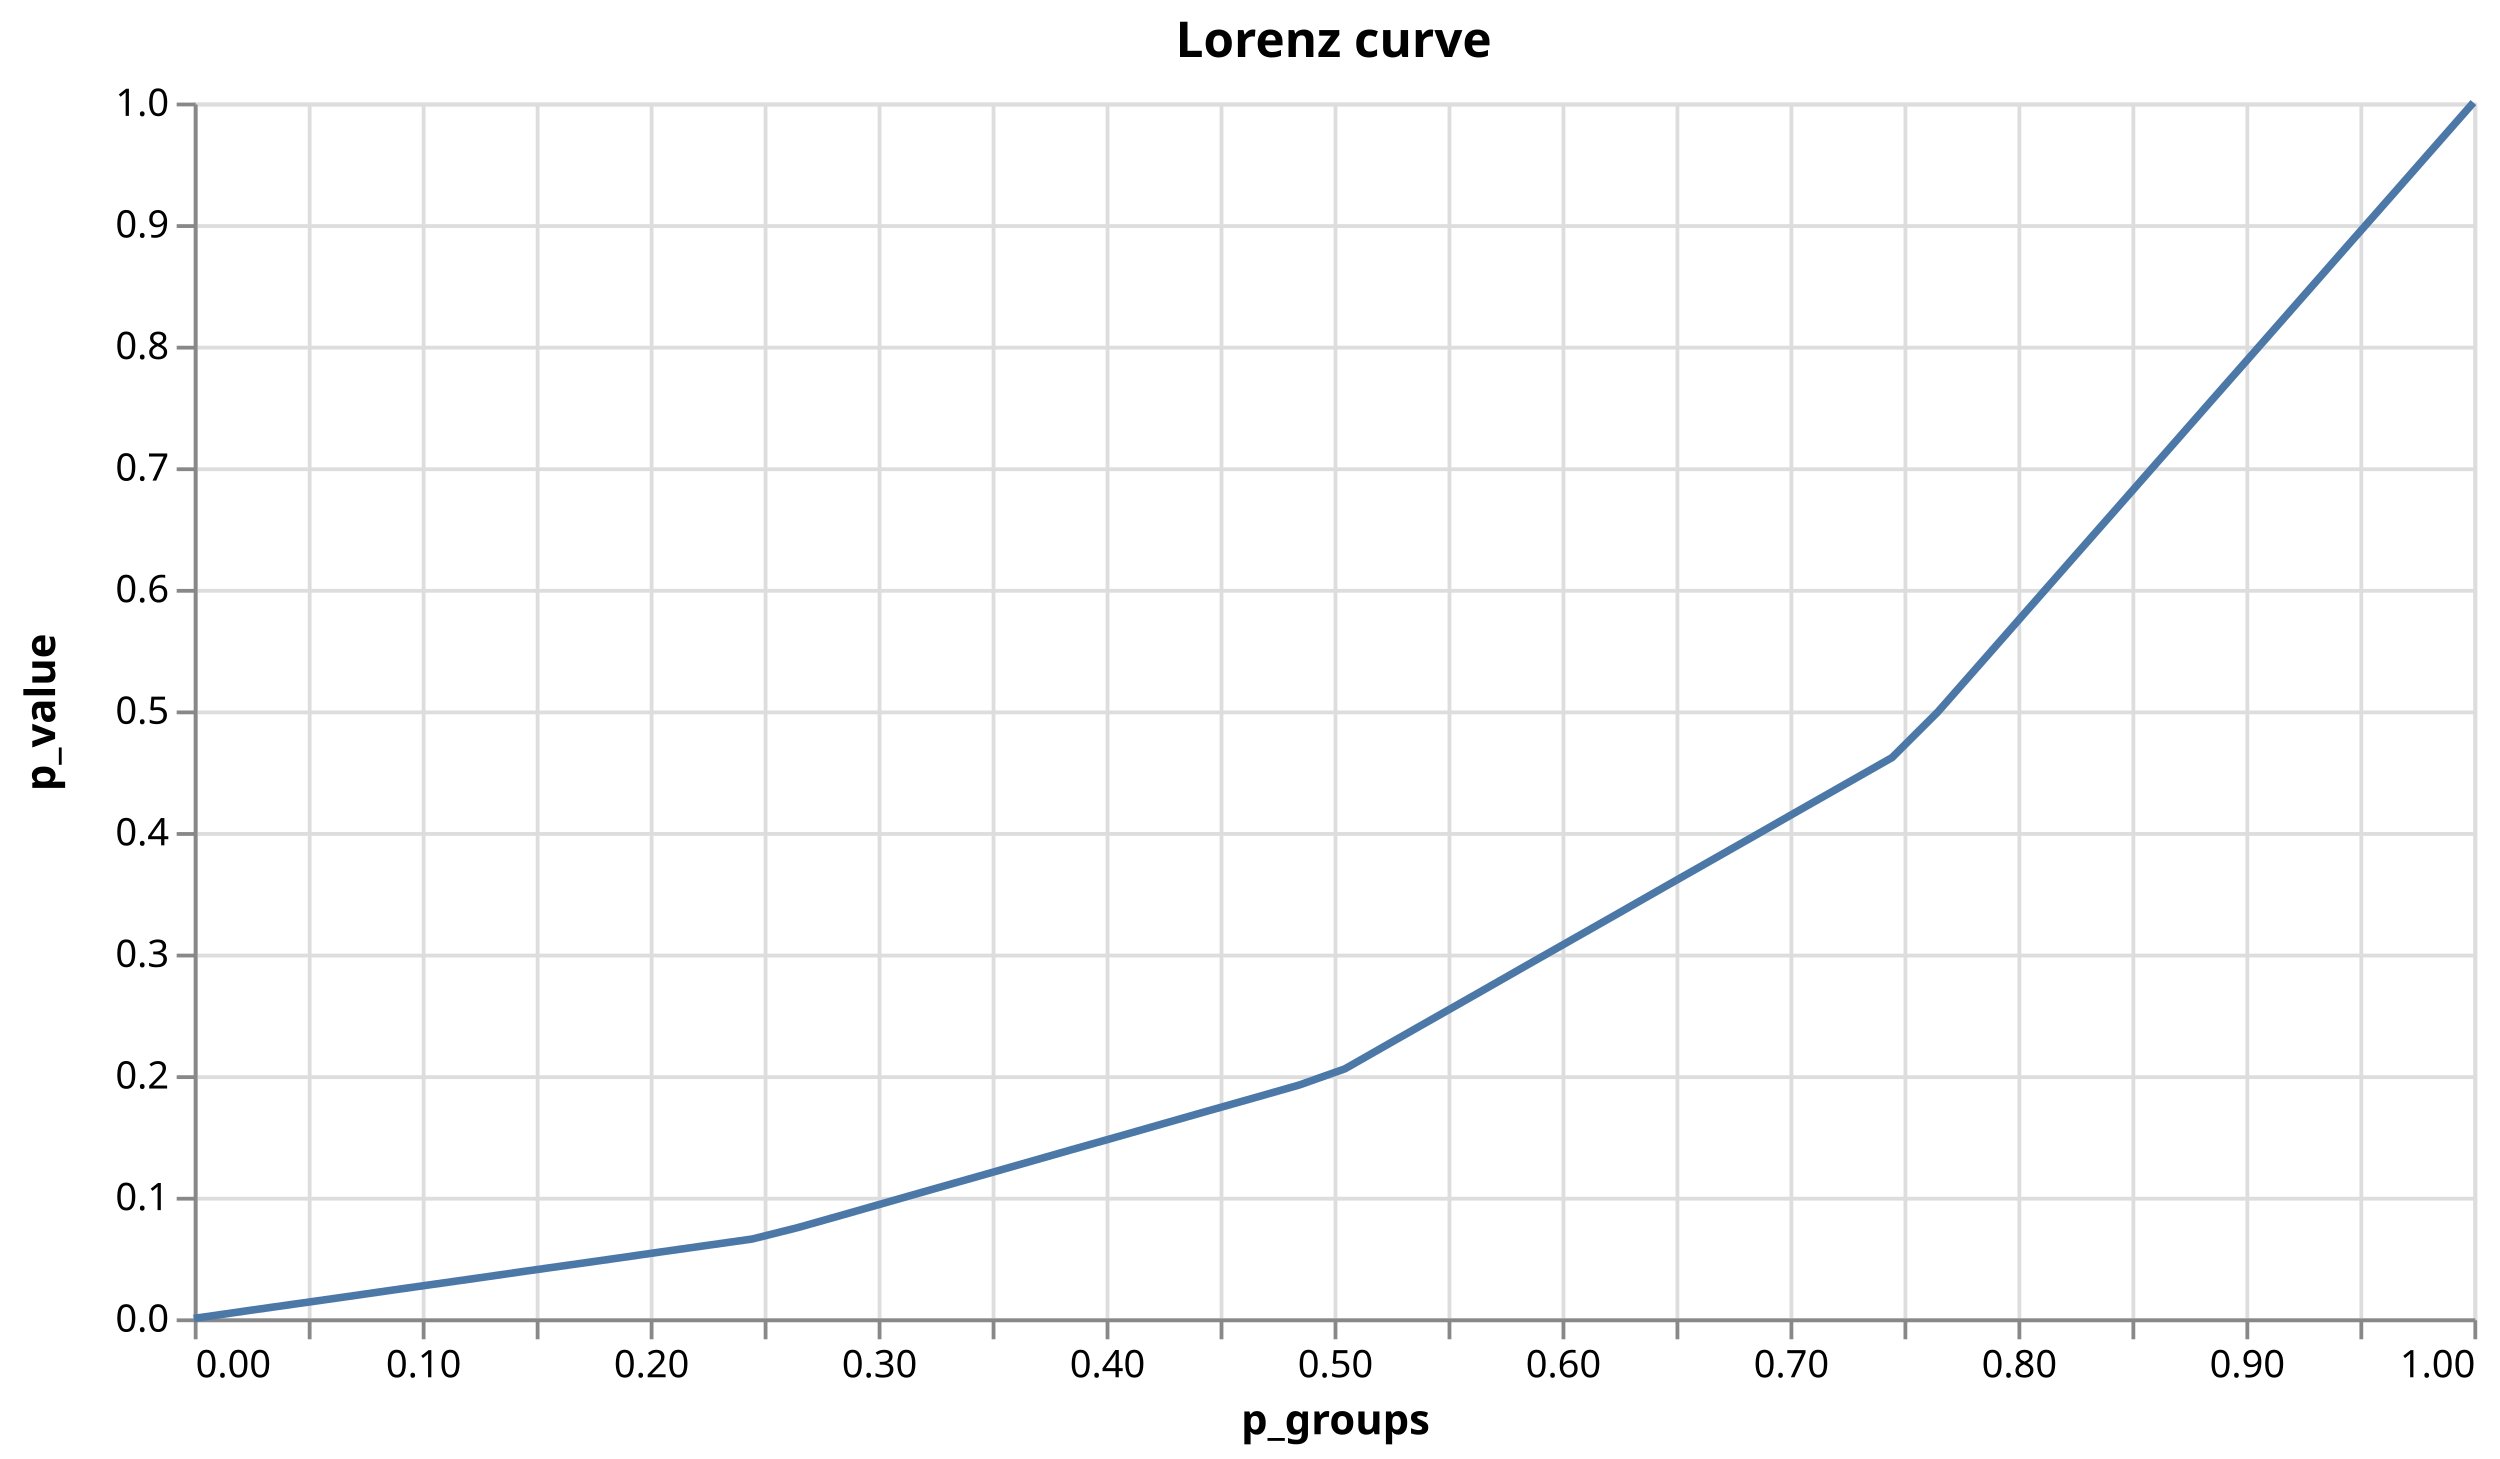
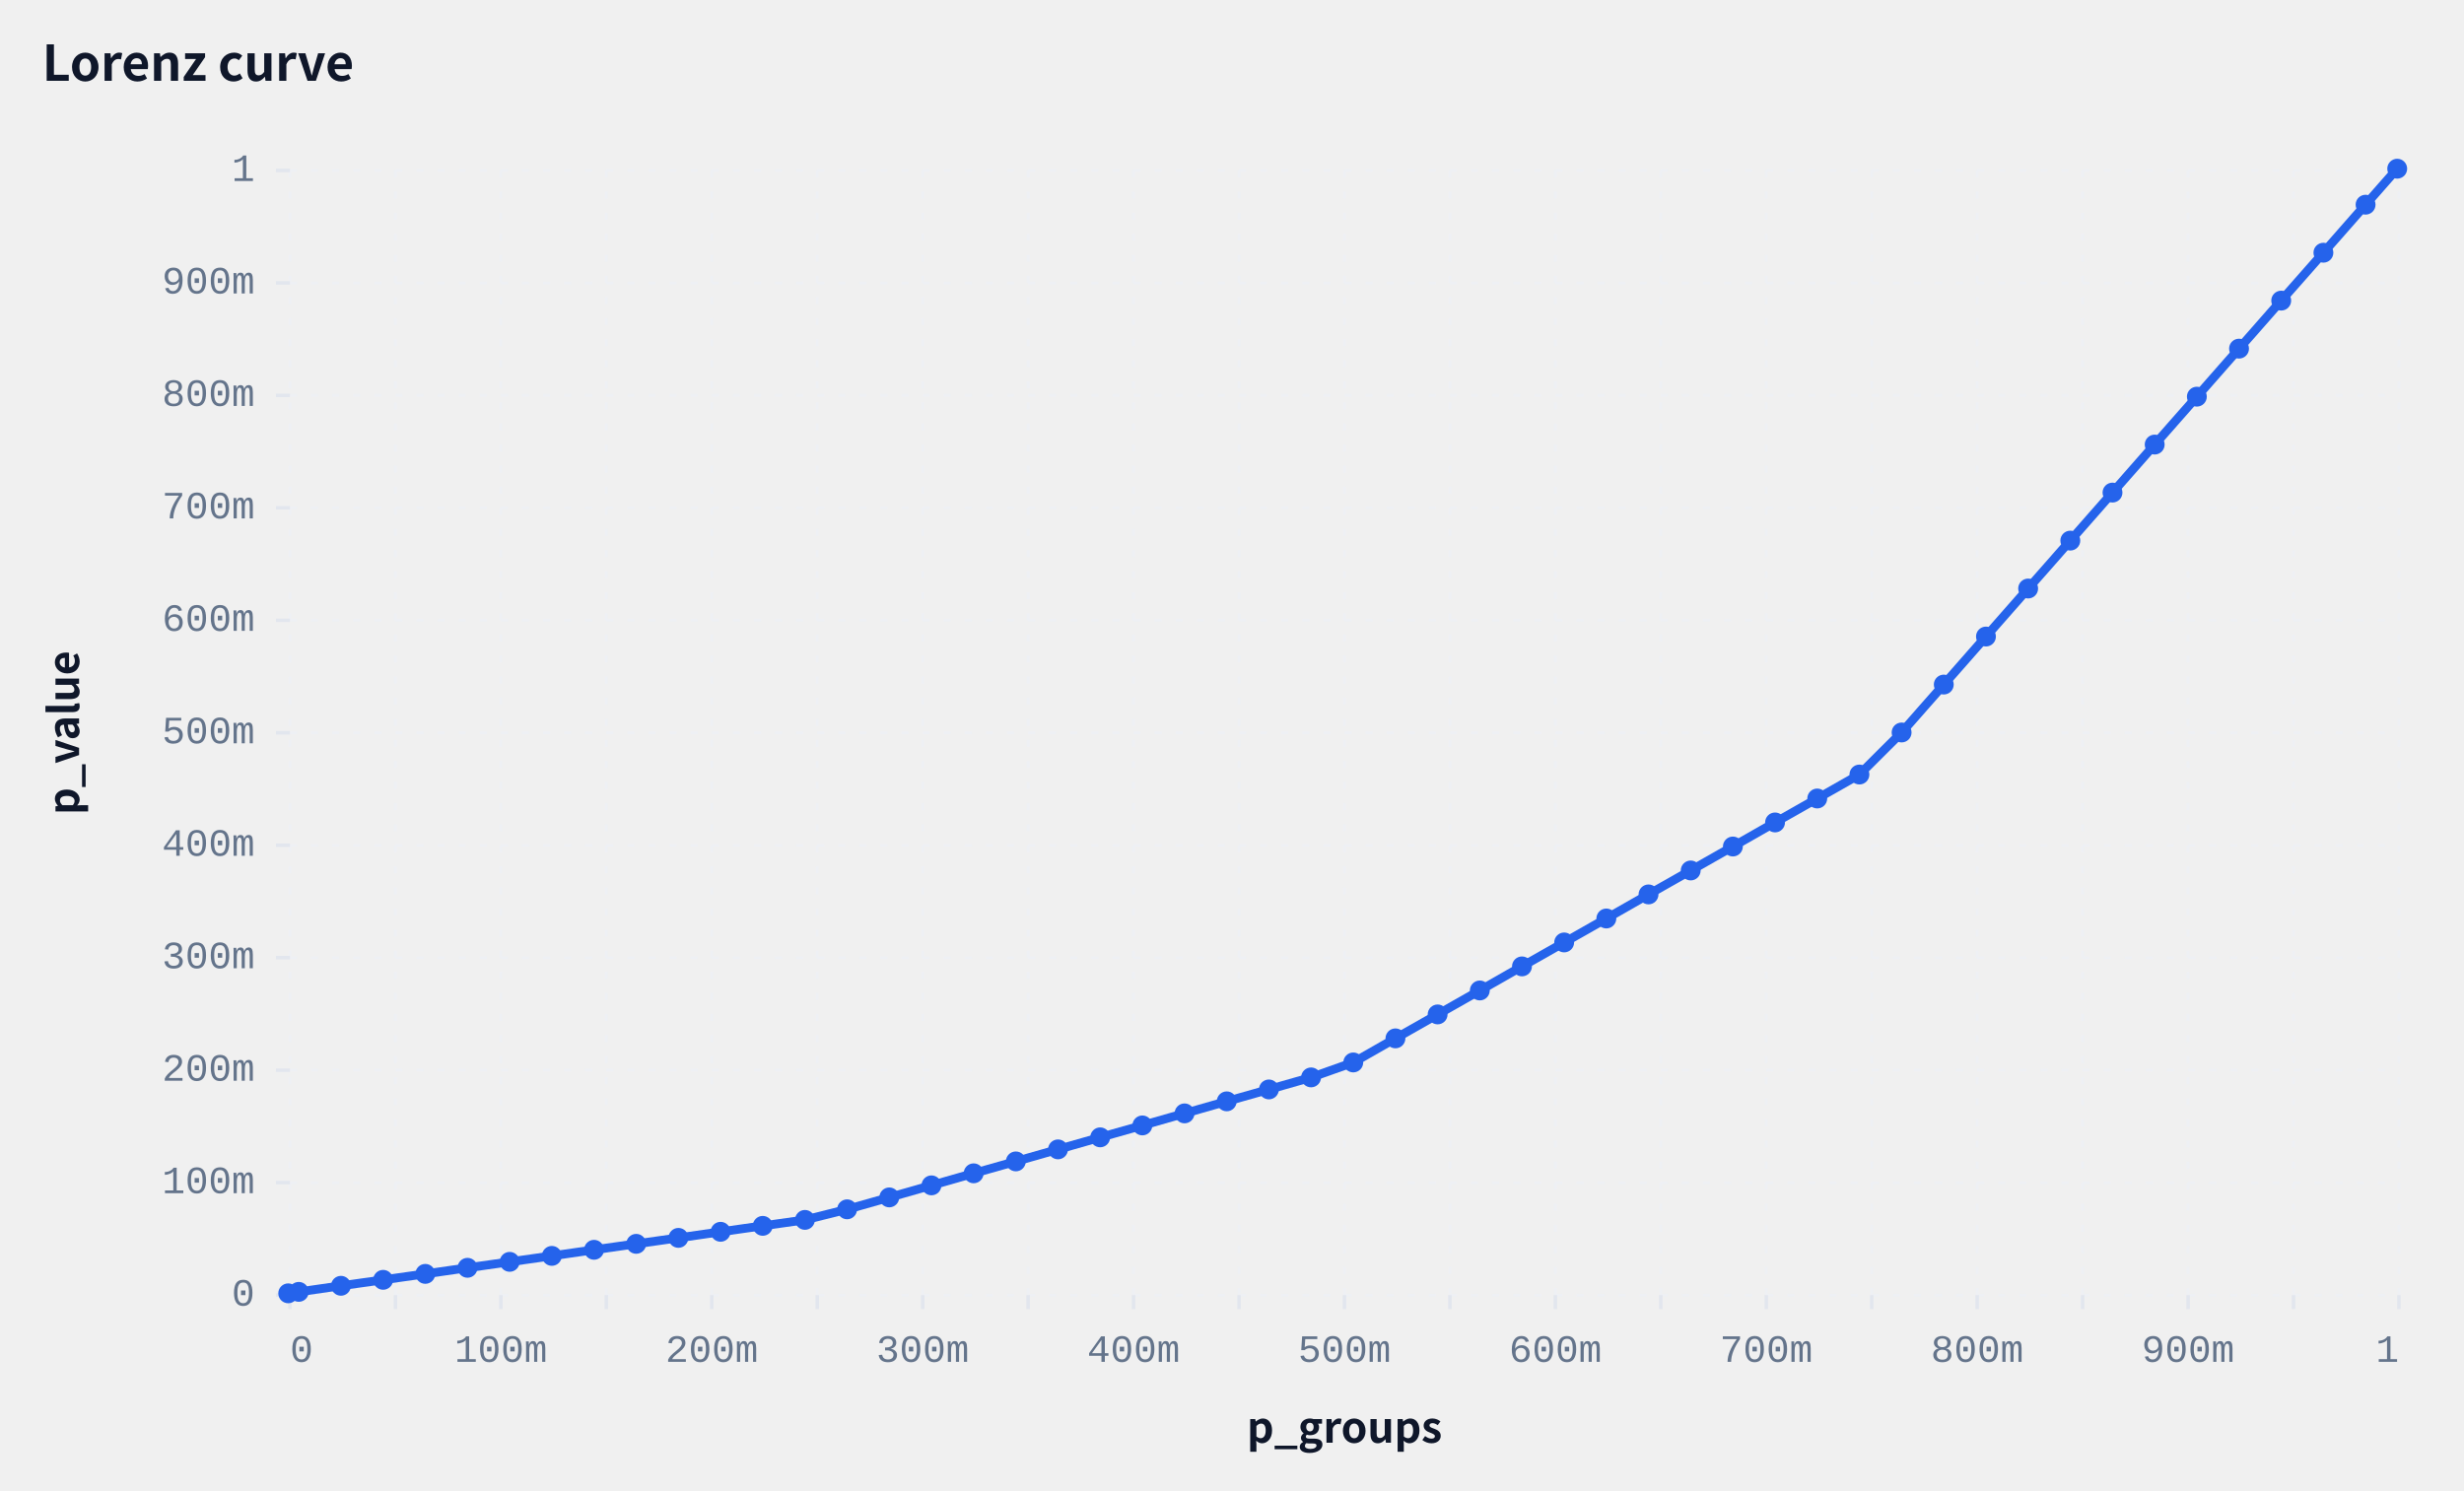
- <svg xmlns="http://www.w3.org/2000/svg" version="1.1" class="marks" width="658" height="384" viewBox="0 0 658 384">
-   <rect width="658" height="384" fill="white" />
-   <g fill="none" stroke-miterlimit="10" transform="translate(51,27)">
+ <svg xmlns="http://www.w3.org/2000/svg" version="1.1" class="marks" width="701" height="424" viewBox="0 0 701 424">
+   <g fill="none" stroke-miterlimit="10" transform="translate(82,48)">
    <g class="mark-group role-frame root" role="graphics-object" aria-roledescription="group mark container">
      <g transform="translate(0,0)">
-         <path class="background" aria-hidden="true" d="M0.5,0.5h600v320h-600Z" stroke="#ddd" />
+         <path class="background" aria-hidden="true" d="M0.5,0.5h600v320h-600Z" />
        <g>
          <g class="mark-group role-axis" aria-hidden="true">
            <g transform="translate(0.5,320.5)">
              <path class="background" aria-hidden="true" d="M0,0h0v0h0Z" pointer-events="none" />
              <g>
                <g class="mark-rule role-axis-grid" pointer-events="none">
-                   <line transform="translate(0,-320)" x2="0" y2="320" stroke="#ddd" stroke-width="1" opacity="1" />
-                   <line transform="translate(30,-320)" x2="0" y2="320" stroke="#ddd" stroke-width="1" opacity="1" />
-                   <line transform="translate(60,-320)" x2="0" y2="320" stroke="#ddd" stroke-width="1" opacity="1" />
-                   <line transform="translate(90,-320)" x2="0" y2="320" stroke="#ddd" stroke-width="1" opacity="1" />
-                   <line transform="translate(120,-320)" x2="0" y2="320" stroke="#ddd" stroke-width="1" opacity="1" />
-                   <line transform="translate(150,-320)" x2="0" y2="320" stroke="#ddd" stroke-width="1" opacity="1" />
-                   <line transform="translate(180,-320)" x2="0" y2="320" stroke="#ddd" stroke-width="1" opacity="1" />
-                   <line transform="translate(210,-320)" x2="0" y2="320" stroke="#ddd" stroke-width="1" opacity="1" />
-                   <line transform="translate(240,-320)" x2="0" y2="320" stroke="#ddd" stroke-width="1" opacity="1" />
-                   <line transform="translate(270,-320)" x2="0" y2="320" stroke="#ddd" stroke-width="1" opacity="1" />
-                   <line transform="translate(300,-320)" x2="0" y2="320" stroke="#ddd" stroke-width="1" opacity="1" />
-                   <line transform="translate(330,-320)" x2="0" y2="320" stroke="#ddd" stroke-width="1" opacity="1" />
-                   <line transform="translate(360,-320)" x2="0" y2="320" stroke="#ddd" stroke-width="1" opacity="1" />
-                   <line transform="translate(390,-320)" x2="0" y2="320" stroke="#ddd" stroke-width="1" opacity="1" />
-                   <line transform="translate(420,-320)" x2="0" y2="320" stroke="#ddd" stroke-width="1" opacity="1" />
-                   <line transform="translate(450,-320)" x2="0" y2="320" stroke="#ddd" stroke-width="1" opacity="1" />
-                   <line transform="translate(480,-320)" x2="0" y2="320" stroke="#ddd" stroke-width="1" opacity="1" />
-                   <line transform="translate(510,-320)" x2="0" y2="320" stroke="#ddd" stroke-width="1" opacity="1" />
-                   <line transform="translate(540,-320)" x2="0" y2="320" stroke="#ddd" stroke-width="1" opacity="1" />
-                   <line transform="translate(570,-320)" x2="0" y2="320" stroke="#ddd" stroke-width="1" opacity="1" />
-                   <line transform="translate(600,-320)" x2="0" y2="320" stroke="#ddd" stroke-width="1" opacity="1" />
+                   <line transform="translate(0,-320)" x2="0" y2="320" stroke="#eef0f4" stroke-width="0.8" stroke-dasharray="2,4" opacity="1" />
+                   <line transform="translate(30,-320)" x2="0" y2="320" stroke="#eef0f4" stroke-width="0.8" stroke-dasharray="2,4" opacity="1" />
+                   <line transform="translate(60,-320)" x2="0" y2="320" stroke="#eef0f4" stroke-width="0.8" stroke-dasharray="2,4" opacity="1" />
+                   <line transform="translate(90,-320)" x2="0" y2="320" stroke="#eef0f4" stroke-width="0.8" stroke-dasharray="2,4" opacity="1" />
+                   <line transform="translate(120,-320)" x2="0" y2="320" stroke="#eef0f4" stroke-width="0.8" stroke-dasharray="2,4" opacity="1" />
+                   <line transform="translate(150,-320)" x2="0" y2="320" stroke="#eef0f4" stroke-width="0.8" stroke-dasharray="2,4" opacity="1" />
+                   <line transform="translate(180,-320)" x2="0" y2="320" stroke="#eef0f4" stroke-width="0.8" stroke-dasharray="2,4" opacity="1" />
+                   <line transform="translate(210,-320)" x2="0" y2="320" stroke="#eef0f4" stroke-width="0.8" stroke-dasharray="2,4" opacity="1" />
+                   <line transform="translate(240,-320)" x2="0" y2="320" stroke="#eef0f4" stroke-width="0.8" stroke-dasharray="2,4" opacity="1" />
+                   <line transform="translate(270,-320)" x2="0" y2="320" stroke="#eef0f4" stroke-width="0.8" stroke-dasharray="2,4" opacity="1" />
+                   <line transform="translate(300,-320)" x2="0" y2="320" stroke="#eef0f4" stroke-width="0.8" stroke-dasharray="2,4" opacity="1" />
+                   <line transform="translate(330,-320)" x2="0" y2="320" stroke="#eef0f4" stroke-width="0.8" stroke-dasharray="2,4" opacity="1" />
+                   <line transform="translate(360,-320)" x2="0" y2="320" stroke="#eef0f4" stroke-width="0.8" stroke-dasharray="2,4" opacity="1" />
+                   <line transform="translate(390,-320)" x2="0" y2="320" stroke="#eef0f4" stroke-width="0.8" stroke-dasharray="2,4" opacity="1" />
+                   <line transform="translate(420,-320)" x2="0" y2="320" stroke="#eef0f4" stroke-width="0.8" stroke-dasharray="2,4" opacity="1" />
+                   <line transform="translate(450,-320)" x2="0" y2="320" stroke="#eef0f4" stroke-width="0.8" stroke-dasharray="2,4" opacity="1" />
+                   <line transform="translate(480,-320)" x2="0" y2="320" stroke="#eef0f4" stroke-width="0.8" stroke-dasharray="2,4" opacity="1" />
+                   <line transform="translate(510,-320)" x2="0" y2="320" stroke="#eef0f4" stroke-width="0.8" stroke-dasharray="2,4" opacity="1" />
+                   <line transform="translate(540,-320)" x2="0" y2="320" stroke="#eef0f4" stroke-width="0.8" stroke-dasharray="2,4" opacity="1" />
+                   <line transform="translate(570,-320)" x2="0" y2="320" stroke="#eef0f4" stroke-width="0.8" stroke-dasharray="2,4" opacity="1" />
+                   <line transform="translate(600,-320)" x2="0" y2="320" stroke="#eef0f4" stroke-width="0.8" stroke-dasharray="2,4" opacity="1" />
                </g>
              </g>
              <path class="foreground" aria-hidden="true" d="" pointer-events="none" display="none" />
            </g>
          </g>
          <g class="mark-group role-axis" aria-hidden="true">
            <g transform="translate(0.5,0.5)">
              <path class="background" aria-hidden="true" d="M0,0h0v0h0Z" pointer-events="none" />
              <g>
                <g class="mark-rule role-axis-grid" pointer-events="none">
-                   <line transform="translate(0,320)" x2="600" y2="0" stroke="#ddd" stroke-width="1" opacity="1" />
-                   <line transform="translate(0,288)" x2="600" y2="0" stroke="#ddd" stroke-width="1" opacity="1" />
-                   <line transform="translate(0,256)" x2="600" y2="0" stroke="#ddd" stroke-width="1" opacity="1" />
-                   <line transform="translate(0,224)" x2="600" y2="0" stroke="#ddd" stroke-width="1" opacity="1" />
-                   <line transform="translate(0,192)" x2="600" y2="0" stroke="#ddd" stroke-width="1" opacity="1" />
-                   <line transform="translate(0,160)" x2="600" y2="0" stroke="#ddd" stroke-width="1" opacity="1" />
-                   <line transform="translate(0,128)" x2="600" y2="0" stroke="#ddd" stroke-width="1" opacity="1" />
-                   <line transform="translate(0,96)" x2="600" y2="0" stroke="#ddd" stroke-width="1" opacity="1" />
-                   <line transform="translate(0,64)" x2="600" y2="0" stroke="#ddd" stroke-width="1" opacity="1" />
-                   <line transform="translate(0,32)" x2="600" y2="0" stroke="#ddd" stroke-width="1" opacity="1" />
-                   <line transform="translate(0,0)" x2="600" y2="0" stroke="#ddd" stroke-width="1" opacity="1" />
+                   <line transform="translate(0,320)" x2="600" y2="0" stroke="#eef0f4" stroke-width="0.8" stroke-dasharray="2,4" opacity="1" />
+                   <line transform="translate(0,288)" x2="600" y2="0" stroke="#eef0f4" stroke-width="0.8" stroke-dasharray="2,4" opacity="1" />
+                   <line transform="translate(0,256)" x2="600" y2="0" stroke="#eef0f4" stroke-width="0.8" stroke-dasharray="2,4" opacity="1" />
+                   <line transform="translate(0,224)" x2="600" y2="0" stroke="#eef0f4" stroke-width="0.8" stroke-dasharray="2,4" opacity="1" />
+                   <line transform="translate(0,192)" x2="600" y2="0" stroke="#eef0f4" stroke-width="0.8" stroke-dasharray="2,4" opacity="1" />
+                   <line transform="translate(0,160)" x2="600" y2="0" stroke="#eef0f4" stroke-width="0.8" stroke-dasharray="2,4" opacity="1" />
+                   <line transform="translate(0,128)" x2="600" y2="0" stroke="#eef0f4" stroke-width="0.8" stroke-dasharray="2,4" opacity="1" />
+                   <line transform="translate(0,96)" x2="600" y2="0" stroke="#eef0f4" stroke-width="0.8" stroke-dasharray="2,4" opacity="1" />
+                   <line transform="translate(0,64)" x2="600" y2="0" stroke="#eef0f4" stroke-width="0.8" stroke-dasharray="2,4" opacity="1" />
+                   <line transform="translate(0,32)" x2="600" y2="0" stroke="#eef0f4" stroke-width="0.8" stroke-dasharray="2,4" opacity="1" />
+                   <line transform="translate(0,0)" x2="600" y2="0" stroke="#eef0f4" stroke-width="0.8" stroke-dasharray="2,4" opacity="1" />
                </g>
              </g>
              <path class="foreground" aria-hidden="true" d="" pointer-events="none" display="none" />
            </g>
          </g>
          <g class="mark-group role-axis" role="graphics-symbol" aria-roledescription="axis" aria-label="X-axis titled 'p_groups' for a linear scale with values from 0.0 to 1.0">
            <g transform="translate(0.5,320.5)">
              <path class="background" aria-hidden="true" d="M0,0h0v0h0Z" pointer-events="none" />
              <g>
                <g class="mark-rule role-axis-tick" pointer-events="none">
-                   <line transform="translate(0,0)" x2="0" y2="5" stroke="#888" stroke-width="1" opacity="1" />
-                   <line transform="translate(30,0)" x2="0" y2="5" stroke="#888" stroke-width="1" opacity="1" />
-                   <line transform="translate(60,0)" x2="0" y2="5" stroke="#888" stroke-width="1" opacity="1" />
-                   <line transform="translate(90,0)" x2="0" y2="5" stroke="#888" stroke-width="1" opacity="1" />
-                   <line transform="translate(120,0)" x2="0" y2="5" stroke="#888" stroke-width="1" opacity="1" />
-                   <line transform="translate(150,0)" x2="0" y2="5" stroke="#888" stroke-width="1" opacity="1" />
-                   <line transform="translate(180,0)" x2="0" y2="5" stroke="#888" stroke-width="1" opacity="1" />
-                   <line transform="translate(210,0)" x2="0" y2="5" stroke="#888" stroke-width="1" opacity="1" />
-                   <line transform="translate(240,0)" x2="0" y2="5" stroke="#888" stroke-width="1" opacity="1" />
-                   <line transform="translate(270,0)" x2="0" y2="5" stroke="#888" stroke-width="1" opacity="1" />
-                   <line transform="translate(300,0)" x2="0" y2="5" stroke="#888" stroke-width="1" opacity="1" />
-                   <line transform="translate(330,0)" x2="0" y2="5" stroke="#888" stroke-width="1" opacity="1" />
-                   <line transform="translate(360,0)" x2="0" y2="5" stroke="#888" stroke-width="1" opacity="1" />
-                   <line transform="translate(390,0)" x2="0" y2="5" stroke="#888" stroke-width="1" opacity="1" />
-                   <line transform="translate(420,0)" x2="0" y2="5" stroke="#888" stroke-width="1" opacity="1" />
-                   <line transform="translate(450,0)" x2="0" y2="5" stroke="#888" stroke-width="1" opacity="1" />
-                   <line transform="translate(480,0)" x2="0" y2="5" stroke="#888" stroke-width="1" opacity="1" />
-                   <line transform="translate(510,0)" x2="0" y2="5" stroke="#888" stroke-width="1" opacity="1" />
-                   <line transform="translate(540,0)" x2="0" y2="5" stroke="#888" stroke-width="1" opacity="1" />
-                   <line transform="translate(570,0)" x2="0" y2="5" stroke="#888" stroke-width="1" opacity="1" />
-                   <line transform="translate(600,0)" x2="0" y2="5" stroke="#888" stroke-width="1" opacity="1" />
+                   <line transform="translate(0,0)" x2="0" y2="4" stroke="#e2e6ee" stroke-width="1" opacity="1" />
+                   <line transform="translate(30,0)" x2="0" y2="4" stroke="#e2e6ee" stroke-width="1" opacity="1" />
+                   <line transform="translate(60,0)" x2="0" y2="4" stroke="#e2e6ee" stroke-width="1" opacity="1" />
+                   <line transform="translate(90,0)" x2="0" y2="4" stroke="#e2e6ee" stroke-width="1" opacity="1" />
+                   <line transform="translate(120,0)" x2="0" y2="4" stroke="#e2e6ee" stroke-width="1" opacity="1" />
+                   <line transform="translate(150,0)" x2="0" y2="4" stroke="#e2e6ee" stroke-width="1" opacity="1" />
+                   <line transform="translate(180,0)" x2="0" y2="4" stroke="#e2e6ee" stroke-width="1" opacity="1" />
+                   <line transform="translate(210,0)" x2="0" y2="4" stroke="#e2e6ee" stroke-width="1" opacity="1" />
+                   <line transform="translate(240,0)" x2="0" y2="4" stroke="#e2e6ee" stroke-width="1" opacity="1" />
+                   <line transform="translate(270,0)" x2="0" y2="4" stroke="#e2e6ee" stroke-width="1" opacity="1" />
+                   <line transform="translate(300,0)" x2="0" y2="4" stroke="#e2e6ee" stroke-width="1" opacity="1" />
+                   <line transform="translate(330,0)" x2="0" y2="4" stroke="#e2e6ee" stroke-width="1" opacity="1" />
+                   <line transform="translate(360,0)" x2="0" y2="4" stroke="#e2e6ee" stroke-width="1" opacity="1" />
+                   <line transform="translate(390,0)" x2="0" y2="4" stroke="#e2e6ee" stroke-width="1" opacity="1" />
+                   <line transform="translate(420,0)" x2="0" y2="4" stroke="#e2e6ee" stroke-width="1" opacity="1" />
+                   <line transform="translate(450,0)" x2="0" y2="4" stroke="#e2e6ee" stroke-width="1" opacity="1" />
+                   <line transform="translate(480,0)" x2="0" y2="4" stroke="#e2e6ee" stroke-width="1" opacity="1" />
+                   <line transform="translate(510,0)" x2="0" y2="4" stroke="#e2e6ee" stroke-width="1" opacity="1" />
+                   <line transform="translate(540,0)" x2="0" y2="4" stroke="#e2e6ee" stroke-width="1" opacity="1" />
+                   <line transform="translate(570,0)" x2="0" y2="4" stroke="#e2e6ee" stroke-width="1" opacity="1" />
+                   <line transform="translate(600,0)" x2="0" y2="4" stroke="#e2e6ee" stroke-width="1" opacity="1" />
                </g>
                <g class="mark-text role-axis-label" pointer-events="none">
-                   <text text-anchor="start" transform="translate(0,15)" font-family="sans-serif" font-size="10px" fill="#000" opacity="1">0.00</text>
-                   <text text-anchor="middle" transform="translate(30,15)" font-family="sans-serif" font-size="10px" fill="#000" opacity="0">0.05</text>
-                   <text text-anchor="middle" transform="translate(60,15)" font-family="sans-serif" font-size="10px" fill="#000" opacity="1">0.10</text>
-                   <text text-anchor="middle" transform="translate(90,15)" font-family="sans-serif" font-size="10px" fill="#000" opacity="0">0.15</text>
-                   <text text-anchor="middle" transform="translate(120,15)" font-family="sans-serif" font-size="10px" fill="#000" opacity="1">0.20</text>
-                   <text text-anchor="middle" transform="translate(150,15)" font-family="sans-serif" font-size="10px" fill="#000" opacity="0">0.25</text>
-                   <text text-anchor="middle" transform="translate(180,15)" font-family="sans-serif" font-size="10px" fill="#000" opacity="1">0.30</text>
-                   <text text-anchor="middle" transform="translate(210,15)" font-family="sans-serif" font-size="10px" fill="#000" opacity="0">0.35</text>
-                   <text text-anchor="middle" transform="translate(240,15)" font-family="sans-serif" font-size="10px" fill="#000" opacity="1">0.40</text>
-                   <text text-anchor="middle" transform="translate(270,15)" font-family="sans-serif" font-size="10px" fill="#000" opacity="0">0.45</text>
-                   <text text-anchor="middle" transform="translate(300,15)" font-family="sans-serif" font-size="10px" fill="#000" opacity="1">0.50</text>
-                   <text text-anchor="middle" transform="translate(330,15)" font-family="sans-serif" font-size="10px" fill="#000" opacity="0">0.55</text>
-                   <text text-anchor="middle" transform="translate(360,15)" font-family="sans-serif" font-size="10px" fill="#000" opacity="1">0.60</text>
-                   <text text-anchor="middle" transform="translate(390,15)" font-family="sans-serif" font-size="10px" fill="#000" opacity="0">0.65</text>
-                   <text text-anchor="middle" transform="translate(420,15)" font-family="sans-serif" font-size="10px" fill="#000" opacity="1">0.70</text>
-                   <text text-anchor="middle" transform="translate(450,15)" font-family="sans-serif" font-size="10px" fill="#000" opacity="0">0.75</text>
-                   <text text-anchor="middle" transform="translate(480,15)" font-family="sans-serif" font-size="10px" fill="#000" opacity="1">0.80</text>
-                   <text text-anchor="middle" transform="translate(510,15)" font-family="sans-serif" font-size="10px" fill="#000" opacity="0">0.85</text>
-                   <text text-anchor="middle" transform="translate(540,15)" font-family="sans-serif" font-size="10px" fill="#000" opacity="1">0.90</text>
-                   <text text-anchor="middle" transform="translate(570,15)" font-family="sans-serif" font-size="10px" fill="#000" opacity="0">0.95</text>
-                   <text text-anchor="end" transform="translate(600,15)" font-family="sans-serif" font-size="10px" fill="#000" opacity="1">1.00</text>
-                 </g>
-                 <g class="mark-rule role-axis-domain" pointer-events="none">
-                   <line transform="translate(0,0)" x2="600" y2="0" stroke="#888" stroke-width="1" opacity="1" />
+                   <text text-anchor="start" transform="translate(0,19)" font-family="'SF Mono', Menlo, Consolas, 'Liberation Mono', monospace" font-size="11px" fill="#64748b" opacity="1">0</text>
+                   <text text-anchor="middle" transform="translate(30,19)" font-family="'SF Mono', Menlo, Consolas, 'Liberation Mono', monospace" font-size="11px" fill="#64748b" opacity="0">50m</text>
+                   <text text-anchor="middle" transform="translate(60,19)" font-family="'SF Mono', Menlo, Consolas, 'Liberation Mono', monospace" font-size="11px" fill="#64748b" opacity="1">100m</text>
+                   <text text-anchor="middle" transform="translate(90,19)" font-family="'SF Mono', Menlo, Consolas, 'Liberation Mono', monospace" font-size="11px" fill="#64748b" opacity="0">150m</text>
+                   <text text-anchor="middle" transform="translate(120,19)" font-family="'SF Mono', Menlo, Consolas, 'Liberation Mono', monospace" font-size="11px" fill="#64748b" opacity="1">200m</text>
+                   <text text-anchor="middle" transform="translate(150,19)" font-family="'SF Mono', Menlo, Consolas, 'Liberation Mono', monospace" font-size="11px" fill="#64748b" opacity="0">250m</text>
+                   <text text-anchor="middle" transform="translate(180,19)" font-family="'SF Mono', Menlo, Consolas, 'Liberation Mono', monospace" font-size="11px" fill="#64748b" opacity="1">300m</text>
+                   <text text-anchor="middle" transform="translate(210,19)" font-family="'SF Mono', Menlo, Consolas, 'Liberation Mono', monospace" font-size="11px" fill="#64748b" opacity="0">350m</text>
+                   <text text-anchor="middle" transform="translate(240,19)" font-family="'SF Mono', Menlo, Consolas, 'Liberation Mono', monospace" font-size="11px" fill="#64748b" opacity="1">400m</text>
+                   <text text-anchor="middle" transform="translate(270,19)" font-family="'SF Mono', Menlo, Consolas, 'Liberation Mono', monospace" font-size="11px" fill="#64748b" opacity="0">450m</text>
+                   <text text-anchor="middle" transform="translate(300,19)" font-family="'SF Mono', Menlo, Consolas, 'Liberation Mono', monospace" font-size="11px" fill="#64748b" opacity="1">500m</text>
+                   <text text-anchor="middle" transform="translate(330,19)" font-family="'SF Mono', Menlo, Consolas, 'Liberation Mono', monospace" font-size="11px" fill="#64748b" opacity="0">550m</text>
+                   <text text-anchor="middle" transform="translate(360,19)" font-family="'SF Mono', Menlo, Consolas, 'Liberation Mono', monospace" font-size="11px" fill="#64748b" opacity="1">600m</text>
+                   <text text-anchor="middle" transform="translate(390,19)" font-family="'SF Mono', Menlo, Consolas, 'Liberation Mono', monospace" font-size="11px" fill="#64748b" opacity="0">650m</text>
+                   <text text-anchor="middle" transform="translate(420,19)" font-family="'SF Mono', Menlo, Consolas, 'Liberation Mono', monospace" font-size="11px" fill="#64748b" opacity="1">700m</text>
+                   <text text-anchor="middle" transform="translate(450,19)" font-family="'SF Mono', Menlo, Consolas, 'Liberation Mono', monospace" font-size="11px" fill="#64748b" opacity="0">750m</text>
+                   <text text-anchor="middle" transform="translate(480,19)" font-family="'SF Mono', Menlo, Consolas, 'Liberation Mono', monospace" font-size="11px" fill="#64748b" opacity="1">800m</text>
+                   <text text-anchor="middle" transform="translate(510,19)" font-family="'SF Mono', Menlo, Consolas, 'Liberation Mono', monospace" font-size="11px" fill="#64748b" opacity="0">850m</text>
+                   <text text-anchor="middle" transform="translate(540,19)" font-family="'SF Mono', Menlo, Consolas, 'Liberation Mono', monospace" font-size="11px" fill="#64748b" opacity="1">900m</text>
+                   <text text-anchor="middle" transform="translate(570,19)" font-family="'SF Mono', Menlo, Consolas, 'Liberation Mono', monospace" font-size="11px" fill="#64748b" opacity="0">950m</text>
+                   <text text-anchor="end" transform="translate(600,19)" font-family="'SF Mono', Menlo, Consolas, 'Liberation Mono', monospace" font-size="11px" fill="#64748b" opacity="1">1</text>
                </g>
                <g class="mark-text role-axis-title" pointer-events="none">
-                   <text text-anchor="middle" transform="translate(300,30)" font-family="sans-serif" font-size="11px" font-weight="bold" fill="#000" opacity="1">p_groups</text>
+                   <text text-anchor="middle" transform="translate(300,42)" font-family="-apple-system, BlinkMacSystemFont, 'Segoe UI', system-ui, 'Helvetica Neue', 'Hiragino Sans', 'Hiragino Kaku Gothic ProN', 'Noto Sans CJK JP', sans-serif" font-size="12px" font-weight="600" fill="#0f172a" opacity="1">p_groups</text>
                </g>
              </g>
              <path class="foreground" aria-hidden="true" d="" pointer-events="none" display="none" />
            </g>
          </g>
          <g class="mark-group role-axis" role="graphics-symbol" aria-roledescription="axis" aria-label="Y-axis titled 'p_value' for a linear scale with values from 0.0 to 1.0">
            <g transform="translate(0.5,0.5)">
              <path class="background" aria-hidden="true" d="M0,0h0v0h0Z" pointer-events="none" />
              <g>
                <g class="mark-rule role-axis-tick" pointer-events="none">
-                   <line transform="translate(0,320)" x2="-5" y2="0" stroke="#888" stroke-width="1" opacity="1" />
-                   <line transform="translate(0,288)" x2="-5" y2="0" stroke="#888" stroke-width="1" opacity="1" />
-                   <line transform="translate(0,256)" x2="-5" y2="0" stroke="#888" stroke-width="1" opacity="1" />
-                   <line transform="translate(0,224)" x2="-5" y2="0" stroke="#888" stroke-width="1" opacity="1" />
-                   <line transform="translate(0,192)" x2="-5" y2="0" stroke="#888" stroke-width="1" opacity="1" />
-                   <line transform="translate(0,160)" x2="-5" y2="0" stroke="#888" stroke-width="1" opacity="1" />
-                   <line transform="translate(0,128)" x2="-5" y2="0" stroke="#888" stroke-width="1" opacity="1" />
-                   <line transform="translate(0,96)" x2="-5" y2="0" stroke="#888" stroke-width="1" opacity="1" />
-                   <line transform="translate(0,64)" x2="-5" y2="0" stroke="#888" stroke-width="1" opacity="1" />
-                   <line transform="translate(0,32)" x2="-5" y2="0" stroke="#888" stroke-width="1" opacity="1" />
-                   <line transform="translate(0,0)" x2="-5" y2="0" stroke="#888" stroke-width="1" opacity="1" />
+                   <line transform="translate(0,320)" x2="-4" y2="0" stroke="#e2e6ee" stroke-width="1" opacity="1" />
+                   <line transform="translate(0,288)" x2="-4" y2="0" stroke="#e2e6ee" stroke-width="1" opacity="1" />
+                   <line transform="translate(0,256)" x2="-4" y2="0" stroke="#e2e6ee" stroke-width="1" opacity="1" />
+                   <line transform="translate(0,224)" x2="-4" y2="0" stroke="#e2e6ee" stroke-width="1" opacity="1" />
+                   <line transform="translate(0,192)" x2="-4" y2="0" stroke="#e2e6ee" stroke-width="1" opacity="1" />
+                   <line transform="translate(0,160)" x2="-4" y2="0" stroke="#e2e6ee" stroke-width="1" opacity="1" />
+                   <line transform="translate(0,128)" x2="-4" y2="0" stroke="#e2e6ee" stroke-width="1" opacity="1" />
+                   <line transform="translate(0,96)" x2="-4" y2="0" stroke="#e2e6ee" stroke-width="1" opacity="1" />
+                   <line transform="translate(0,64)" x2="-4" y2="0" stroke="#e2e6ee" stroke-width="1" opacity="1" />
+                   <line transform="translate(0,32)" x2="-4" y2="0" stroke="#e2e6ee" stroke-width="1" opacity="1" />
+                   <line transform="translate(0,0)" x2="-4" y2="0" stroke="#e2e6ee" stroke-width="1" opacity="1" />
                </g>
                <g class="mark-text role-axis-label" pointer-events="none">
-                   <text text-anchor="end" transform="translate(-7,323)" font-family="sans-serif" font-size="10px" fill="#000" opacity="1">0.0</text>
-                   <text text-anchor="end" transform="translate(-7,291)" font-family="sans-serif" font-size="10px" fill="#000" opacity="1">0.1</text>
-                   <text text-anchor="end" transform="translate(-7,259)" font-family="sans-serif" font-size="10px" fill="#000" opacity="1">0.2</text>
-                   <text text-anchor="end" transform="translate(-7,227)" font-family="sans-serif" font-size="10px" fill="#000" opacity="1">0.3</text>
-                   <text text-anchor="end" transform="translate(-7,195)" font-family="sans-serif" font-size="10px" fill="#000" opacity="1">0.4</text>
-                   <text text-anchor="end" transform="translate(-7,163)" font-family="sans-serif" font-size="10px" fill="#000" opacity="1">0.5</text>
-                   <text text-anchor="end" transform="translate(-7,131)" font-family="sans-serif" font-size="10px" fill="#000" opacity="1">0.6</text>
-                   <text text-anchor="end" transform="translate(-7,99)" font-family="sans-serif" font-size="10px" fill="#000" opacity="1">0.7</text>
-                   <text text-anchor="end" transform="translate(-7,67)" font-family="sans-serif" font-size="10px" fill="#000" opacity="1">0.8</text>
-                   <text text-anchor="end" transform="translate(-7,35)" font-family="sans-serif" font-size="10px" fill="#000" opacity="1">0.9</text>
-                   <text text-anchor="end" transform="translate(-7,3)" font-family="sans-serif" font-size="10px" fill="#000" opacity="1">1.0</text>
-                 </g>
-                 <g class="mark-rule role-axis-domain" pointer-events="none">
-                   <line transform="translate(0,320)" x2="0" y2="-320" stroke="#888" stroke-width="1" opacity="1" />
+                   <text text-anchor="end" transform="translate(-10,323)" font-family="'SF Mono', Menlo, Consolas, 'Liberation Mono', monospace" font-size="11px" fill="#64748b" opacity="1">0</text>
+                   <text text-anchor="end" transform="translate(-10,291)" font-family="'SF Mono', Menlo, Consolas, 'Liberation Mono', monospace" font-size="11px" fill="#64748b" opacity="1">100m</text>
+                   <text text-anchor="end" transform="translate(-10,259)" font-family="'SF Mono', Menlo, Consolas, 'Liberation Mono', monospace" font-size="11px" fill="#64748b" opacity="1">200m</text>
+                   <text text-anchor="end" transform="translate(-10,227)" font-family="'SF Mono', Menlo, Consolas, 'Liberation Mono', monospace" font-size="11px" fill="#64748b" opacity="1">300m</text>
+                   <text text-anchor="end" transform="translate(-10,195)" font-family="'SF Mono', Menlo, Consolas, 'Liberation Mono', monospace" font-size="11px" fill="#64748b" opacity="1">400m</text>
+                   <text text-anchor="end" transform="translate(-10,163)" font-family="'SF Mono', Menlo, Consolas, 'Liberation Mono', monospace" font-size="11px" fill="#64748b" opacity="1">500m</text>
+                   <text text-anchor="end" transform="translate(-10,131)" font-family="'SF Mono', Menlo, Consolas, 'Liberation Mono', monospace" font-size="11px" fill="#64748b" opacity="1">600m</text>
+                   <text text-anchor="end" transform="translate(-10,99)" font-family="'SF Mono', Menlo, Consolas, 'Liberation Mono', monospace" font-size="11px" fill="#64748b" opacity="1">700m</text>
+                   <text text-anchor="end" transform="translate(-10,67)" font-family="'SF Mono', Menlo, Consolas, 'Liberation Mono', monospace" font-size="11px" fill="#64748b" opacity="1">800m</text>
+                   <text text-anchor="end" transform="translate(-10,35)" font-family="'SF Mono', Menlo, Consolas, 'Liberation Mono', monospace" font-size="11px" fill="#64748b" opacity="1">900m</text>
+                   <text text-anchor="end" transform="translate(-10,3)" font-family="'SF Mono', Menlo, Consolas, 'Liberation Mono', monospace" font-size="11px" fill="#64748b" opacity="1">1</text>
                </g>
                <g class="mark-text role-axis-title" pointer-events="none">
-                   <text text-anchor="middle" transform="translate(-35,160) rotate(-90) translate(0,-2)" font-family="sans-serif" font-size="11px" font-weight="bold" fill="#000" opacity="1">p_value</text>
-                 </g>
-               </g>
-               <path class="foreground" aria-hidden="true" d="" pointer-events="none" display="none" />
-             </g>
-           </g>
-           <g class="mark-line role-mark marks" role="graphics-object" aria-roledescription="line mark container">
-             <path aria-label="p_groups: 0; p_value: 0" role="graphics-symbol" aria-roledescription="line mark" d="M0,320L3,319.584L15,317.856L27,316.16L39,314.464L51,312.736L63,311.04L75,309.344L87,307.616L99,305.92L111,304.224L123,302.496L135,300.8L147,299.104L159,296.096L171,292.704L183,289.28L195,285.856L207,282.464L219,279.04L231,275.616L243,272.224L255,268.8L267,265.376L279,261.984L291,258.56L303,254.304L315,247.456L327,240.64L339,233.824L351,226.976L363,220.16L375,213.344L387,206.496L399,199.68L411,192.864L423,186.016L435,179.2L447,172.384L459,160.416L471,146.784L483,133.12L495,119.456L507,105.824L519,92.16L531,78.496L543,64.864L555,51.2L567,37.536L579,23.904L591,10.24L600,0" stroke="#4c78a8" stroke-width="2" />
+                   <text text-anchor="middle" transform="translate(-57,160) rotate(-90) translate(0,-3)" font-family="-apple-system, BlinkMacSystemFont, 'Segoe UI', system-ui, 'Helvetica Neue', 'Hiragino Sans', 'Hiragino Kaku Gothic ProN', 'Noto Sans CJK JP', sans-serif" font-size="12px" font-weight="600" fill="#0f172a" opacity="1">p_value</text>
+                 </g>
+               </g>
+               <path class="foreground" aria-hidden="true" d="" pointer-events="none" display="none" />
+             </g>
+           </g>
+           <g class="mark-line role-mark layer_0_marks" role="graphics-object" aria-roledescription="line mark container">
+             <path aria-label="p_groups: 0; p_value: 0" role="graphics-symbol" aria-roledescription="line mark" d="M0,320L3,319.584L15,317.856L27,316.16L39,314.464L51,312.736L63,311.04L75,309.344L87,307.616L99,305.92L111,304.224L123,302.496L135,300.8L147,299.104L159,296.096L171,292.704L183,289.28L195,285.856L207,282.464L219,279.04L231,275.616L243,272.224L255,268.8L267,265.376L279,261.984L291,258.56L303,254.304L315,247.456L327,240.64L339,233.824L351,226.976L363,220.16L375,213.344L387,206.496L399,199.68L411,192.864L423,186.016L435,179.2L447,172.384L459,160.416L471,146.784L483,133.12L495,119.456L507,105.824L519,92.16L531,78.496L543,64.864L555,51.2L567,37.536L579,23.904L591,10.24L600,0" stroke="#2563eb" stroke-width="2.5" />
+           </g>
+           <g class="mark-symbol role-mark layer_1_marks" role="graphics-object" aria-roledescription="symbol mark container">
+             <path aria-label="p_groups: 0; p_value: 0" role="graphics-symbol" aria-roledescription="point" transform="translate(0,320)" d="M2.828,0A2.828,2.828,0,1,1,-2.828,0A2.828,2.828,0,1,1,2.828,0" fill="#2563eb" stroke-width="2" opacity="1" />
+             <path aria-label="p_groups: 0.005; p_value: 0.0013" role="graphics-symbol" aria-roledescription="point" transform="translate(3,319.584)" d="M2.828,0A2.828,2.828,0,1,1,-2.828,0A2.828,2.828,0,1,1,2.828,0" fill="#2563eb" stroke-width="2" opacity="1" />
+             <path aria-label="p_groups: 0.025; p_value: 0.0067" role="graphics-symbol" aria-roledescription="point" transform="translate(15,317.856)" d="M2.828,0A2.828,2.828,0,1,1,-2.828,0A2.828,2.828,0,1,1,2.828,0" fill="#2563eb" stroke-width="2" opacity="1" />
+             <path aria-label="p_groups: 0.045; p_value: 0.012" role="graphics-symbol" aria-roledescription="point" transform="translate(27,316.16)" d="M2.828,0A2.828,2.828,0,1,1,-2.828,0A2.828,2.828,0,1,1,2.828,0" fill="#2563eb" stroke-width="2" opacity="1" />
+             <path aria-label="p_groups: 0.065; p_value: 0.0173" role="graphics-symbol" aria-roledescription="point" transform="translate(39,314.464)" d="M2.828,0A2.828,2.828,0,1,1,-2.828,0A2.828,2.828,0,1,1,2.828,0" fill="#2563eb" stroke-width="2" opacity="1" />
+             <path aria-label="p_groups: 0.085; p_value: 0.0227" role="graphics-symbol" aria-roledescription="point" transform="translate(51,312.736)" d="M2.828,0A2.828,2.828,0,1,1,-2.828,0A2.828,2.828,0,1,1,2.828,0" fill="#2563eb" stroke-width="2" opacity="1" />
+             <path aria-label="p_groups: 0.105; p_value: 0.028" role="graphics-symbol" aria-roledescription="point" transform="translate(63,311.04)" d="M2.828,0A2.828,2.828,0,1,1,-2.828,0A2.828,2.828,0,1,1,2.828,0" fill="#2563eb" stroke-width="2" opacity="1" />
+             <path aria-label="p_groups: 0.125; p_value: 0.0333" role="graphics-symbol" aria-roledescription="point" transform="translate(75,309.344)" d="M2.828,0A2.828,2.828,0,1,1,-2.828,0A2.828,2.828,0,1,1,2.828,0" fill="#2563eb" stroke-width="2" opacity="1" />
+             <path aria-label="p_groups: 0.145; p_value: 0.0387" role="graphics-symbol" aria-roledescription="point" transform="translate(87,307.616)" d="M2.828,0A2.828,2.828,0,1,1,-2.828,0A2.828,2.828,0,1,1,2.828,0" fill="#2563eb" stroke-width="2" opacity="1" />
+             <path aria-label="p_groups: 0.165; p_value: 0.044" role="graphics-symbol" aria-roledescription="point" transform="translate(99,305.92)" d="M2.828,0A2.828,2.828,0,1,1,-2.828,0A2.828,2.828,0,1,1,2.828,0" fill="#2563eb" stroke-width="2" opacity="1" />
+             <path aria-label="p_groups: 0.185; p_value: 0.0493" role="graphics-symbol" aria-roledescription="point" transform="translate(111,304.224)" d="M2.828,0A2.828,2.828,0,1,1,-2.828,0A2.828,2.828,0,1,1,2.828,0" fill="#2563eb" stroke-width="2" opacity="1" />
+             <path aria-label="p_groups: 0.205; p_value: 0.0547" role="graphics-symbol" aria-roledescription="point" transform="translate(123,302.496)" d="M2.828,0A2.828,2.828,0,1,1,-2.828,0A2.828,2.828,0,1,1,2.828,0" fill="#2563eb" stroke-width="2" opacity="1" />
+             <path aria-label="p_groups: 0.225; p_value: 0.06" role="graphics-symbol" aria-roledescription="point" transform="translate(135,300.8)" d="M2.828,0A2.828,2.828,0,1,1,-2.828,0A2.828,2.828,0,1,1,2.828,0" fill="#2563eb" stroke-width="2" opacity="1" />
+             <path aria-label="p_groups: 0.245; p_value: 0.0653" role="graphics-symbol" aria-roledescription="point" transform="translate(147,299.104)" d="M2.828,0A2.828,2.828,0,1,1,-2.828,0A2.828,2.828,0,1,1,2.828,0" fill="#2563eb" stroke-width="2" opacity="1" />
+             <path aria-label="p_groups: 0.265; p_value: 0.0747" role="graphics-symbol" aria-roledescription="point" transform="translate(159,296.096)" d="M2.828,0A2.828,2.828,0,1,1,-2.828,0A2.828,2.828,0,1,1,2.828,0" fill="#2563eb" stroke-width="2" opacity="1" />
+             <path aria-label="p_groups: 0.285; p_value: 0.0853" role="graphics-symbol" aria-roledescription="point" transform="translate(171,292.704)" d="M2.828,0A2.828,2.828,0,1,1,-2.828,0A2.828,2.828,0,1,1,2.828,0" fill="#2563eb" stroke-width="2" opacity="1" />
+             <path aria-label="p_groups: 0.305; p_value: 0.096" role="graphics-symbol" aria-roledescription="point" transform="translate(183,289.28)" d="M2.828,0A2.828,2.828,0,1,1,-2.828,0A2.828,2.828,0,1,1,2.828,0" fill="#2563eb" stroke-width="2" opacity="1" />
+             <path aria-label="p_groups: 0.325; p_value: 0.1067" role="graphics-symbol" aria-roledescription="point" transform="translate(195,285.856)" d="M2.828,0A2.828,2.828,0,1,1,-2.828,0A2.828,2.828,0,1,1,2.828,0" fill="#2563eb" stroke-width="2" opacity="1" />
+             <path aria-label="p_groups: 0.345; p_value: 0.1173" role="graphics-symbol" aria-roledescription="point" transform="translate(207,282.464)" d="M2.828,0A2.828,2.828,0,1,1,-2.828,0A2.828,2.828,0,1,1,2.828,0" fill="#2563eb" stroke-width="2" opacity="1" />
+             <path aria-label="p_groups: 0.365; p_value: 0.128" role="graphics-symbol" aria-roledescription="point" transform="translate(219,279.04)" d="M2.828,0A2.828,2.828,0,1,1,-2.828,0A2.828,2.828,0,1,1,2.828,0" fill="#2563eb" stroke-width="2" opacity="1" />
+             <path aria-label="p_groups: 0.385; p_value: 0.1387" role="graphics-symbol" aria-roledescription="point" transform="translate(231,275.616)" d="M2.828,0A2.828,2.828,0,1,1,-2.828,0A2.828,2.828,0,1,1,2.828,0" fill="#2563eb" stroke-width="2" opacity="1" />
+             <path aria-label="p_groups: 0.405; p_value: 0.1493" role="graphics-symbol" aria-roledescription="point" transform="translate(243,272.224)" d="M2.828,0A2.828,2.828,0,1,1,-2.828,0A2.828,2.828,0,1,1,2.828,0" fill="#2563eb" stroke-width="2" opacity="1" />
+             <path aria-label="p_groups: 0.425; p_value: 0.16" role="graphics-symbol" aria-roledescription="point" transform="translate(255,268.8)" d="M2.828,0A2.828,2.828,0,1,1,-2.828,0A2.828,2.828,0,1,1,2.828,0" fill="#2563eb" stroke-width="2" opacity="1" />
+             <path aria-label="p_groups: 0.445; p_value: 0.1707" role="graphics-symbol" aria-roledescription="point" transform="translate(267,265.376)" d="M2.828,0A2.828,2.828,0,1,1,-2.828,0A2.828,2.828,0,1,1,2.828,0" fill="#2563eb" stroke-width="2" opacity="1" />
+             <path aria-label="p_groups: 0.465; p_value: 0.1813" role="graphics-symbol" aria-roledescription="point" transform="translate(279,261.984)" d="M2.828,0A2.828,2.828,0,1,1,-2.828,0A2.828,2.828,0,1,1,2.828,0" fill="#2563eb" stroke-width="2" opacity="1" />
+             <path aria-label="p_groups: 0.485; p_value: 0.192" role="graphics-symbol" aria-roledescription="point" transform="translate(291,258.56)" d="M2.828,0A2.828,2.828,0,1,1,-2.828,0A2.828,2.828,0,1,1,2.828,0" fill="#2563eb" stroke-width="2" opacity="1" />
+             <path aria-label="p_groups: 0.505; p_value: 0.2053" role="graphics-symbol" aria-roledescription="point" transform="translate(303,254.304)" d="M2.828,0A2.828,2.828,0,1,1,-2.828,0A2.828,2.828,0,1,1,2.828,0" fill="#2563eb" stroke-width="2" opacity="1" />
+             <path aria-label="p_groups: 0.525; p_value: 0.2267" role="graphics-symbol" aria-roledescription="point" transform="translate(315,247.456)" d="M2.828,0A2.828,2.828,0,1,1,-2.828,0A2.828,2.828,0,1,1,2.828,0" fill="#2563eb" stroke-width="2" opacity="1" />
+             <path aria-label="p_groups: 0.545; p_value: 0.248" role="graphics-symbol" aria-roledescription="point" transform="translate(327,240.64)" d="M2.828,0A2.828,2.828,0,1,1,-2.828,0A2.828,2.828,0,1,1,2.828,0" fill="#2563eb" stroke-width="2" opacity="1" />
+             <path aria-label="p_groups: 0.565; p_value: 0.2693" role="graphics-symbol" aria-roledescription="point" transform="translate(339,233.824)" d="M2.828,0A2.828,2.828,0,1,1,-2.828,0A2.828,2.828,0,1,1,2.828,0" fill="#2563eb" stroke-width="2" opacity="1" />
+             <path aria-label="p_groups: 0.585; p_value: 0.2907" role="graphics-symbol" aria-roledescription="point" transform="translate(351,226.976)" d="M2.828,0A2.828,2.828,0,1,1,-2.828,0A2.828,2.828,0,1,1,2.828,0" fill="#2563eb" stroke-width="2" opacity="1" />
+             <path aria-label="p_groups: 0.605; p_value: 0.312" role="graphics-symbol" aria-roledescription="point" transform="translate(363,220.16)" d="M2.828,0A2.828,2.828,0,1,1,-2.828,0A2.828,2.828,0,1,1,2.828,0" fill="#2563eb" stroke-width="2" opacity="1" />
+             <path aria-label="p_groups: 0.625; p_value: 0.3333" role="graphics-symbol" aria-roledescription="point" transform="translate(375,213.344)" d="M2.828,0A2.828,2.828,0,1,1,-2.828,0A2.828,2.828,0,1,1,2.828,0" fill="#2563eb" stroke-width="2" opacity="1" />
+             <path aria-label="p_groups: 0.645; p_value: 0.3547" role="graphics-symbol" aria-roledescription="point" transform="translate(387,206.496)" d="M2.828,0A2.828,2.828,0,1,1,-2.828,0A2.828,2.828,0,1,1,2.828,0" fill="#2563eb" stroke-width="2" opacity="1" />
+             <path aria-label="p_groups: 0.665; p_value: 0.376" role="graphics-symbol" aria-roledescription="point" transform="translate(399,199.68)" d="M2.828,0A2.828,2.828,0,1,1,-2.828,0A2.828,2.828,0,1,1,2.828,0" fill="#2563eb" stroke-width="2" opacity="1" />
+             <path aria-label="p_groups: 0.685; p_value: 0.3973" role="graphics-symbol" aria-roledescription="point" transform="translate(411,192.864)" d="M2.828,0A2.828,2.828,0,1,1,-2.828,0A2.828,2.828,0,1,1,2.828,0" fill="#2563eb" stroke-width="2" opacity="1" />
+             <path aria-label="p_groups: 0.705; p_value: 0.4187" role="graphics-symbol" aria-roledescription="point" transform="translate(423,186.016)" d="M2.828,0A2.828,2.828,0,1,1,-2.828,0A2.828,2.828,0,1,1,2.828,0" fill="#2563eb" stroke-width="2" opacity="1" />
+             <path aria-label="p_groups: 0.725; p_value: 0.44" role="graphics-symbol" aria-roledescription="point" transform="translate(435,179.2)" d="M2.828,0A2.828,2.828,0,1,1,-2.828,0A2.828,2.828,0,1,1,2.828,0" fill="#2563eb" stroke-width="2" opacity="1" />
+             <path aria-label="p_groups: 0.745; p_value: 0.4613" role="graphics-symbol" aria-roledescription="point" transform="translate(447,172.384)" d="M2.828,0A2.828,2.828,0,1,1,-2.828,0A2.828,2.828,0,1,1,2.828,0" fill="#2563eb" stroke-width="2" opacity="1" />
+             <path aria-label="p_groups: 0.765; p_value: 0.4987" role="graphics-symbol" aria-roledescription="point" transform="translate(459,160.416)" d="M2.828,0A2.828,2.828,0,1,1,-2.828,0A2.828,2.828,0,1,1,2.828,0" fill="#2563eb" stroke-width="2" opacity="1" />
+             <path aria-label="p_groups: 0.785; p_value: 0.5413" role="graphics-symbol" aria-roledescription="point" transform="translate(471,146.784)" d="M2.828,0A2.828,2.828,0,1,1,-2.828,0A2.828,2.828,0,1,1,2.828,0" fill="#2563eb" stroke-width="2" opacity="1" />
+             <path aria-label="p_groups: 0.805; p_value: 0.584" role="graphics-symbol" aria-roledescription="point" transform="translate(483,133.12)" d="M2.828,0A2.828,2.828,0,1,1,-2.828,0A2.828,2.828,0,1,1,2.828,0" fill="#2563eb" stroke-width="2" opacity="1" />
+             <path aria-label="p_groups: 0.825; p_value: 0.6267" role="graphics-symbol" aria-roledescription="point" transform="translate(495,119.456)" d="M2.828,0A2.828,2.828,0,1,1,-2.828,0A2.828,2.828,0,1,1,2.828,0" fill="#2563eb" stroke-width="2" opacity="1" />
+             <path aria-label="p_groups: 0.845; p_value: 0.6693" role="graphics-symbol" aria-roledescription="point" transform="translate(507,105.824)" d="M2.828,0A2.828,2.828,0,1,1,-2.828,0A2.828,2.828,0,1,1,2.828,0" fill="#2563eb" stroke-width="2" opacity="1" />
+             <path aria-label="p_groups: 0.865; p_value: 0.712" role="graphics-symbol" aria-roledescription="point" transform="translate(519,92.16)" d="M2.828,0A2.828,2.828,0,1,1,-2.828,0A2.828,2.828,0,1,1,2.828,0" fill="#2563eb" stroke-width="2" opacity="1" />
+             <path aria-label="p_groups: 0.885; p_value: 0.7547" role="graphics-symbol" aria-roledescription="point" transform="translate(531,78.496)" d="M2.828,0A2.828,2.828,0,1,1,-2.828,0A2.828,2.828,0,1,1,2.828,0" fill="#2563eb" stroke-width="2" opacity="1" />
+             <path aria-label="p_groups: 0.905; p_value: 0.7973" role="graphics-symbol" aria-roledescription="point" transform="translate(543,64.864)" d="M2.828,0A2.828,2.828,0,1,1,-2.828,0A2.828,2.828,0,1,1,2.828,0" fill="#2563eb" stroke-width="2" opacity="1" />
+             <path aria-label="p_groups: 0.925; p_value: 0.84" role="graphics-symbol" aria-roledescription="point" transform="translate(555,51.2)" d="M2.828,0A2.828,2.828,0,1,1,-2.828,0A2.828,2.828,0,1,1,2.828,0" fill="#2563eb" stroke-width="2" opacity="1" />
+             <path aria-label="p_groups: 0.945; p_value: 0.8827" role="graphics-symbol" aria-roledescription="point" transform="translate(567,37.536)" d="M2.828,0A2.828,2.828,0,1,1,-2.828,0A2.828,2.828,0,1,1,2.828,0" fill="#2563eb" stroke-width="2" opacity="1" />
+             <path aria-label="p_groups: 0.965; p_value: 0.9253" role="graphics-symbol" aria-roledescription="point" transform="translate(579,23.904)" d="M2.828,0A2.828,2.828,0,1,1,-2.828,0A2.828,2.828,0,1,1,2.828,0" fill="#2563eb" stroke-width="2" opacity="1" />
+             <path aria-label="p_groups: 0.985; p_value: 0.968" role="graphics-symbol" aria-roledescription="point" transform="translate(591,10.24)" d="M2.828,0A2.828,2.828,0,1,1,-2.828,0A2.828,2.828,0,1,1,2.828,0" fill="#2563eb" stroke-width="2" opacity="1" />
+             <path aria-label="p_groups: 1; p_value: 1" role="graphics-symbol" aria-roledescription="point" transform="translate(600,0)" d="M2.828,0A2.828,2.828,0,1,1,-2.828,0A2.828,2.828,0,1,1,2.828,0" fill="#2563eb" stroke-width="2" opacity="1" />
          </g>
          <g class="mark-group role-title">
-             <g transform="translate(300,-22)">
+             <g transform="translate(-70,-36)">
              <path class="background" aria-hidden="true" d="M0,0h0v0h0Z" pointer-events="none" />
              <g>
                <g class="mark-text role-title-text" role="graphics-symbol" aria-roledescription="title" aria-label="Title text 'Lorenz curve'" pointer-events="none">
-                   <text text-anchor="middle" transform="translate(0,10)" font-family="sans-serif" font-size="13px" font-weight="bold" fill="#000" opacity="1">Lorenz curve</text>
+                   <text text-anchor="start" transform="translate(0,11)" font-family="-apple-system, BlinkMacSystemFont, 'Segoe UI', system-ui, 'Helvetica Neue', 'Hiragino Sans', 'Hiragino Kaku Gothic ProN', 'Noto Sans CJK JP', sans-serif" font-size="14px" font-weight="600" fill="#0f172a" opacity="1">Lorenz curve</text>
                </g>
              </g>
              <path class="foreground" aria-hidden="true" d="" pointer-events="none" display="none" />
            </g>
          </g>
        </g>
        <path class="foreground" aria-hidden="true" d="" display="none" />
      </g>
    </g>
  </g>
</svg>
